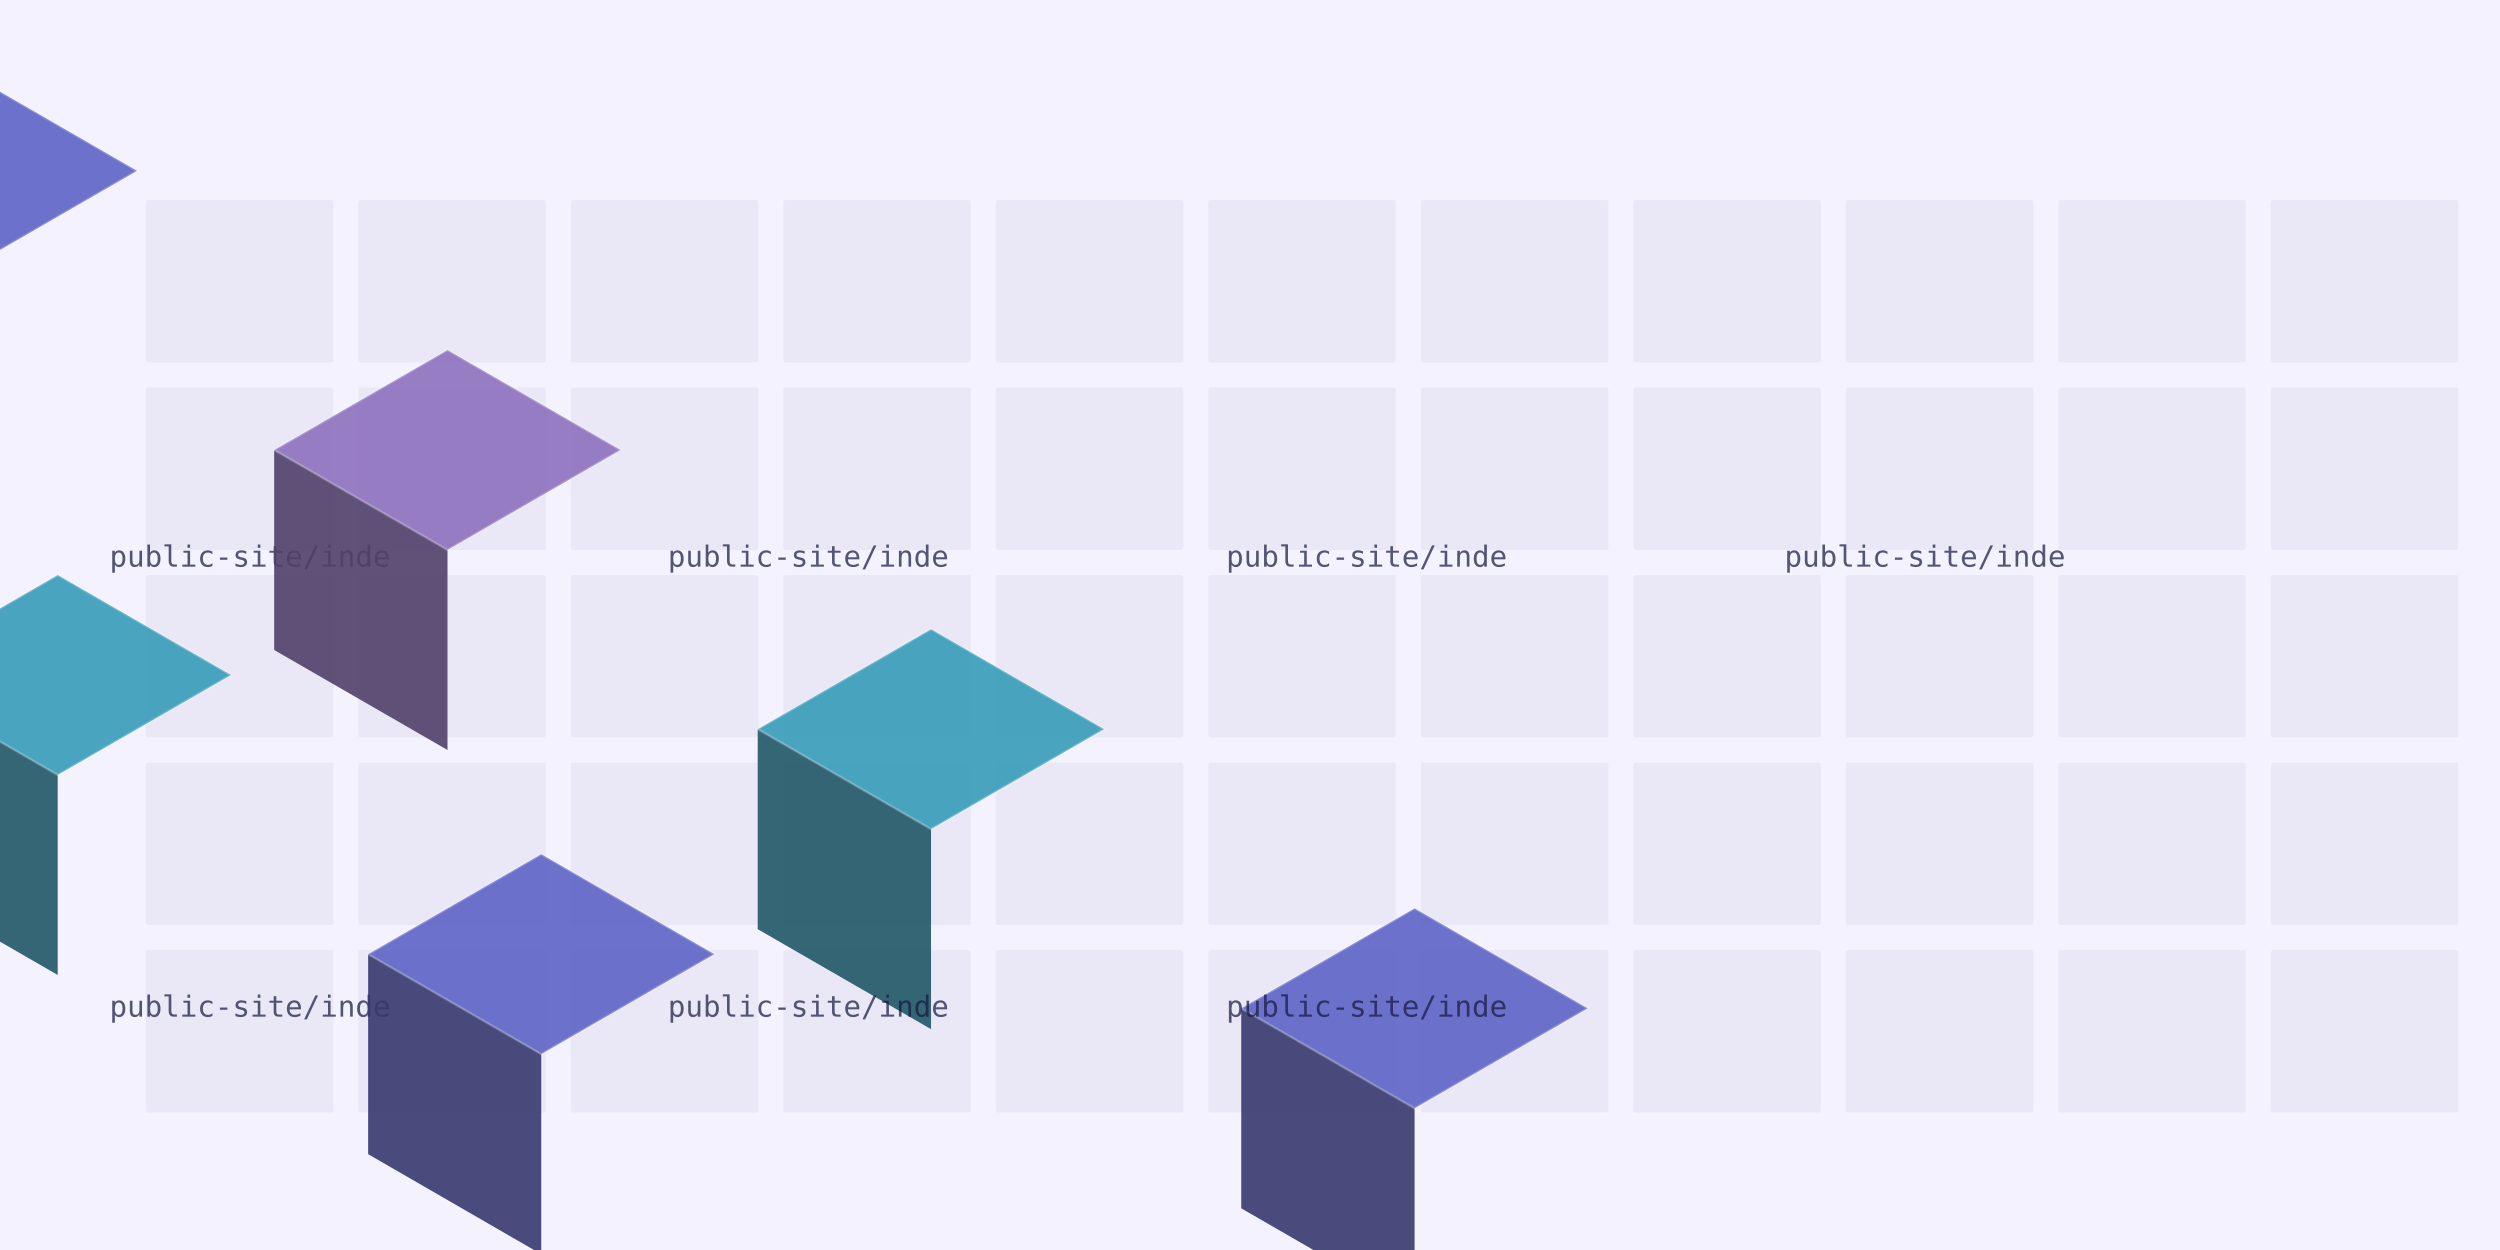
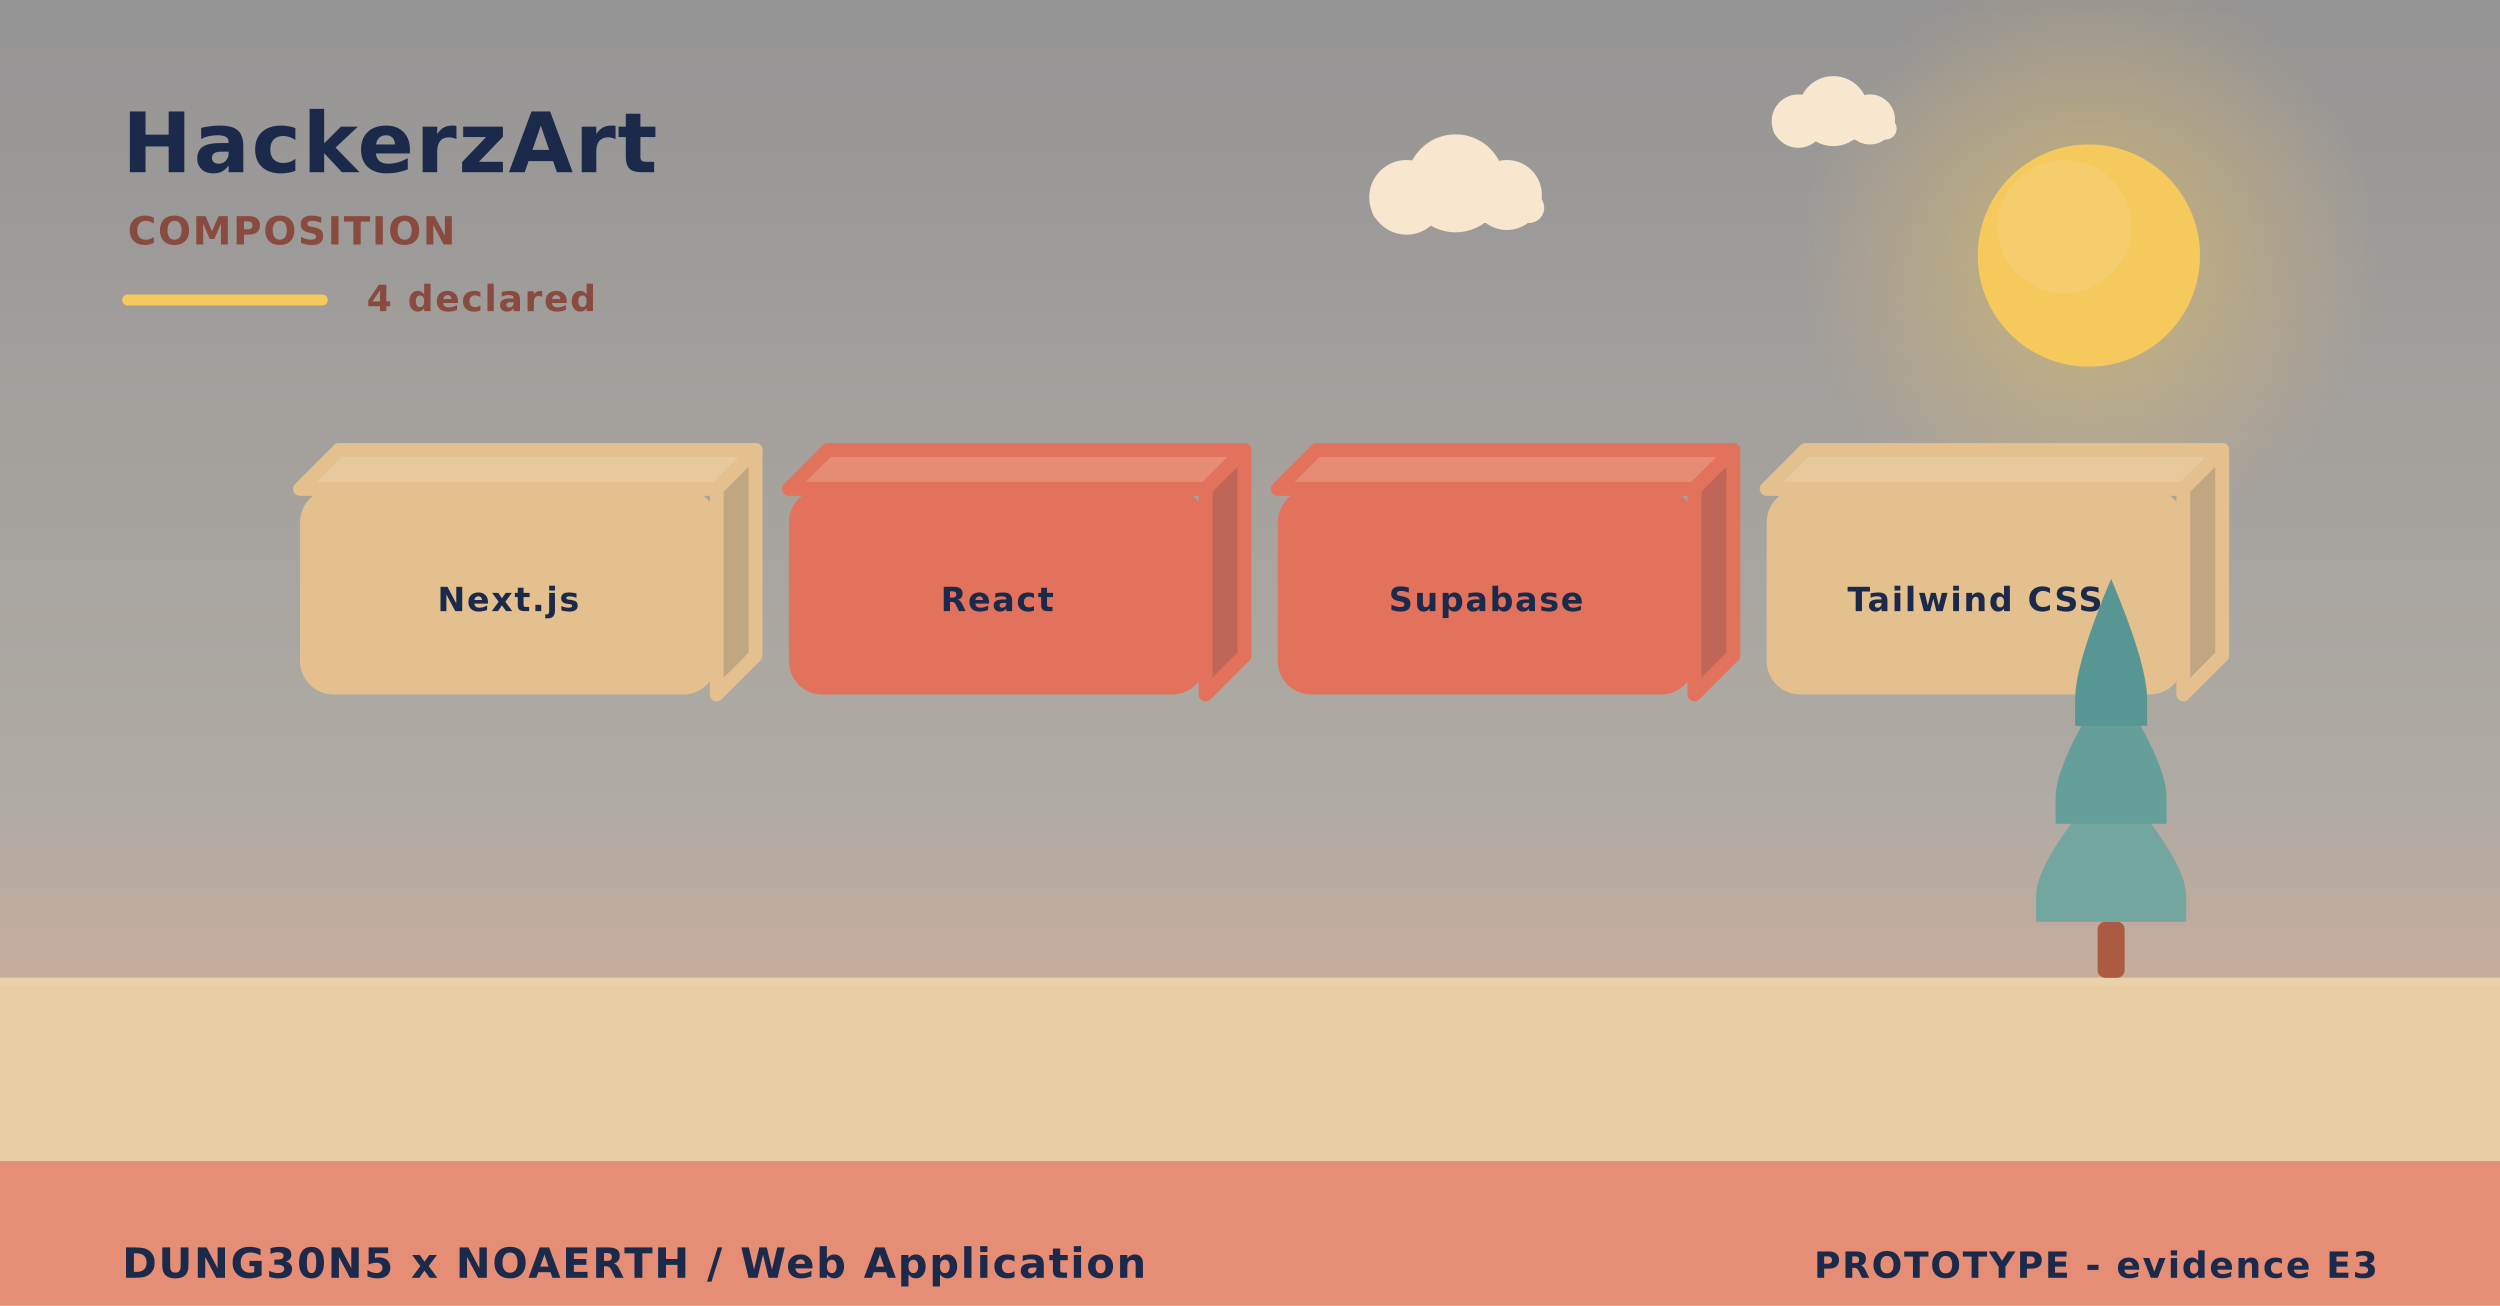
- <svg xmlns="http://www.w3.org/2000/svg" viewBox="0 0 1200 600" width="1200" height="600" role="img" aria-label="HackerzArt component map">
-   <rect width="1200" height="600" fill="#f4f2ff" />
-   <defs>
-     <linearGradient id="gc" x1="0" y1="0" x2="1" y2="1">
-       <stop offset="0%" stop-color="#6166c7" />
-       <stop offset="100%" stop-color="#8f73be" />
-     </linearGradient>
-   </defs>
-   <rect x="70.00" y="96.00" width="90.00" height="78.00" rx="1.20" fill="#171a40" opacity="0.05" />
-   <rect x="172.00" y="96.00" width="90.00" height="78.00" rx="1.20" fill="#171a40" opacity="0.05" />
-   <rect x="274.00" y="96.00" width="90.00" height="78.00" rx="1.20" fill="#171a40" opacity="0.05" />
-   <rect x="376.00" y="96.00" width="90.00" height="78.00" rx="1.20" fill="#171a40" opacity="0.05" />
-   <rect x="478.00" y="96.00" width="90.00" height="78.00" rx="1.20" fill="#171a40" opacity="0.05" />
-   <rect x="580.00" y="96.00" width="90.00" height="78.00" rx="1.20" fill="#171a40" opacity="0.05" />
-   <rect x="682.00" y="96.00" width="90.00" height="78.00" rx="1.20" fill="#171a40" opacity="0.05" />
-   <rect x="784.00" y="96.00" width="90.00" height="78.00" rx="1.20" fill="#171a40" opacity="0.05" />
-   <rect x="886.00" y="96.00" width="90.00" height="78.00" rx="1.20" fill="#171a40" opacity="0.05" />
-   <rect x="988.00" y="96.00" width="90.00" height="78.00" rx="1.20" fill="#171a40" opacity="0.05" />
-   <rect x="1090.00" y="96.00" width="90.00" height="78.00" rx="1.20" fill="#171a40" opacity="0.05" />
-   <rect x="70.00" y="186.00" width="90.00" height="78.00" rx="1.20" fill="#171a40" opacity="0.05" />
-   <rect x="172.00" y="186.00" width="90.00" height="78.00" rx="1.20" fill="#171a40" opacity="0.05" />
-   <rect x="274.00" y="186.00" width="90.00" height="78.00" rx="1.20" fill="#171a40" opacity="0.05" />
-   <rect x="376.00" y="186.00" width="90.00" height="78.00" rx="1.20" fill="#171a40" opacity="0.05" />
-   <rect x="478.00" y="186.00" width="90.00" height="78.00" rx="1.20" fill="#171a40" opacity="0.05" />
-   <rect x="580.00" y="186.00" width="90.00" height="78.00" rx="1.20" fill="#171a40" opacity="0.05" />
-   <rect x="682.00" y="186.00" width="90.00" height="78.00" rx="1.20" fill="#171a40" opacity="0.05" />
-   <rect x="784.00" y="186.00" width="90.00" height="78.00" rx="1.20" fill="#171a40" opacity="0.05" />
-   <rect x="886.00" y="186.00" width="90.00" height="78.00" rx="1.20" fill="#171a40" opacity="0.05" />
-   <rect x="988.00" y="186.00" width="90.00" height="78.00" rx="1.20" fill="#171a40" opacity="0.05" />
-   <rect x="1090.00" y="186.00" width="90.00" height="78.00" rx="1.20" fill="#171a40" opacity="0.05" />
-   <rect x="70.00" y="276.00" width="90.00" height="78.00" rx="1.20" fill="#171a40" opacity="0.05" />
-   <rect x="172.00" y="276.00" width="90.00" height="78.00" rx="1.20" fill="#171a40" opacity="0.05" />
-   <rect x="274.00" y="276.00" width="90.00" height="78.00" rx="1.20" fill="#171a40" opacity="0.05" />
-   <rect x="376.00" y="276.00" width="90.00" height="78.00" rx="1.20" fill="#171a40" opacity="0.05" />
-   <rect x="478.00" y="276.00" width="90.00" height="78.00" rx="1.20" fill="#171a40" opacity="0.05" />
-   <rect x="580.00" y="276.00" width="90.00" height="78.00" rx="1.20" fill="#171a40" opacity="0.05" />
-   <rect x="682.00" y="276.00" width="90.00" height="78.00" rx="1.20" fill="#171a40" opacity="0.05" />
-   <rect x="784.00" y="276.00" width="90.00" height="78.00" rx="1.20" fill="#171a40" opacity="0.05" />
-   <rect x="886.00" y="276.00" width="90.00" height="78.00" rx="1.20" fill="#171a40" opacity="0.05" />
-   <rect x="988.00" y="276.00" width="90.00" height="78.00" rx="1.20" fill="#171a40" opacity="0.05" />
-   <rect x="1090.00" y="276.00" width="90.00" height="78.00" rx="1.20" fill="#171a40" opacity="0.05" />
-   <rect x="70.00" y="366.00" width="90.00" height="78.00" rx="1.20" fill="#171a40" opacity="0.05" />
-   <rect x="172.00" y="366.00" width="90.00" height="78.00" rx="1.20" fill="#171a40" opacity="0.05" />
-   <rect x="274.00" y="366.00" width="90.00" height="78.00" rx="1.20" fill="#171a40" opacity="0.05" />
-   <rect x="376.00" y="366.00" width="90.00" height="78.00" rx="1.20" fill="#171a40" opacity="0.05" />
-   <rect x="478.00" y="366.00" width="90.00" height="78.00" rx="1.20" fill="#171a40" opacity="0.05" />
-   <rect x="580.00" y="366.00" width="90.00" height="78.00" rx="1.20" fill="#171a40" opacity="0.05" />
-   <rect x="682.00" y="366.00" width="90.00" height="78.00" rx="1.20" fill="#171a40" opacity="0.05" />
-   <rect x="784.00" y="366.00" width="90.00" height="78.00" rx="1.20" fill="#171a40" opacity="0.05" />
-   <rect x="886.00" y="366.00" width="90.00" height="78.00" rx="1.20" fill="#171a40" opacity="0.05" />
-   <rect x="988.00" y="366.00" width="90.00" height="78.00" rx="1.20" fill="#171a40" opacity="0.05" />
-   <rect x="1090.00" y="366.00" width="90.00" height="78.00" rx="1.20" fill="#171a40" opacity="0.05" />
-   <rect x="70.00" y="456.00" width="90.00" height="78.00" rx="1.20" fill="#171a40" opacity="0.05" />
-   <rect x="172.00" y="456.00" width="90.00" height="78.00" rx="1.20" fill="#171a40" opacity="0.05" />
-   <rect x="274.00" y="456.00" width="90.00" height="78.00" rx="1.20" fill="#171a40" opacity="0.05" />
-   <rect x="376.00" y="456.00" width="90.00" height="78.00" rx="1.20" fill="#171a40" opacity="0.05" />
-   <rect x="478.00" y="456.00" width="90.00" height="78.00" rx="1.20" fill="#171a40" opacity="0.05" />
-   <rect x="580.00" y="456.00" width="90.00" height="78.00" rx="1.20" fill="#171a40" opacity="0.05" />
-   <rect x="682.00" y="456.00" width="90.00" height="78.00" rx="1.20" fill="#171a40" opacity="0.05" />
-   <rect x="784.00" y="456.00" width="90.00" height="78.00" rx="1.20" fill="#171a40" opacity="0.05" />
-   <rect x="886.00" y="456.00" width="90.00" height="78.00" rx="1.20" fill="#171a40" opacity="0.05" />
-   <rect x="988.00" y="456.00" width="90.00" height="78.00" rx="1.20" fill="#171a40" opacity="0.05" />
-   <rect x="1090.00" y="456.00" width="90.00" height="78.00" rx="1.20" fill="#171a40" opacity="0.05" />
-   <g transform="rotate(0 120 140)">
-     <polygon points="-17.3,34.0 65.8,82.0 -17.3,130.0 -100.5,82.0" fill="#6166c7" opacity="0.92" />
-     <polygon points="-100.5,82.0 -17.3,130.0 -17.3,226.0 -100.5,178.0" fill="#35386d" opacity="0.9" />
-     <polygon points="-17.3,34.0 65.8,82.0 -17.3,130.0 -100.5,82.0" fill="none" stroke="rgba(255,255,255,0.220)" stroke-width="1.2" />
-     <animateTransform attributeName="transform" type="rotate" values="-32.0 0.00 0.00 0.0 0.00 0.00" dur="6.35s" begin="0.0s" repeatCount="indefinite" />
+ <svg xmlns="http://www.w3.org/2000/svg" width="900" height="470" viewBox="0 0 900 470" role="img" aria-label="HackerzArt - how it is composed">
+   <linearGradient id="skyc" x1="0" y1="0" x2="0" y2="1">
+     <stop offset="0" stop-color="#959494" />
+     <stop offset="0.62" stop-color="#b0aba4" />
+     <stop offset="1" stop-color="#f3ad8a" />
+   </linearGradient>
+   <rect width="900" height="470" fill="url(#skyc)" />
+   <radialGradient id="sunc">
+     <stop offset="0.35" stop-color="#f5c95c" stop-opacity="0.34" />
+     <stop offset="1" stop-color="#f5c95c" stop-opacity="0" />
+   </radialGradient>
+   <circle cx="752" cy="92" r="104" fill="url(#sunc)" />
+   <circle cx="752" cy="92" r="40" fill="#f5c95c" />
+   <circle cx="743.2" cy="81.6" r="24" fill="#f5d27e" opacity="0.5" />
+   <g>
+     <circle cx="524" cy="66" r="17.64" fill="#f6e7ce" />
+     <circle cx="506.36" cy="71.04" r="13.44" fill="#f6e7ce" />
+     <circle cx="542.48" cy="70.2" r="12.6" fill="#f6e7ce" />
+     <rect x="493.76" y="69.36" width="62.16" height="10.92" rx="5.46" fill="#f6e7ce" />
+     <animateTransform attributeName="transform" type="translate" values="0 0;24 0;0 0" dur="36s" begin="0s" repeatCount="indefinite" />
  </g>
-   <text x="120" y="272" font-family="ui-monospace,Menlo,monospace" font-size="14" fill="rgba(23,26,64,0.720)" text-anchor="middle">public-site/inde</text>
-   <g transform="rotate(0 388 140)">
-     <polygon points="214.8,168.0 297.9,216.0 214.8,264.0 131.6,216.0" fill="#8f73be" opacity="0.92" />
-     <polygon points="131.6,216.0 214.8,264.0 214.8,360.0 131.6,312.0" fill="#4f3f68" opacity="0.9" />
-     <polygon points="214.8,168.0 297.9,216.0 214.8,264.0 131.6,216.0" fill="none" stroke="rgba(255,255,255,0.220)" stroke-width="1.2" />
-     <animateTransform attributeName="transform" type="rotate" values="-32.0 0.00 0.00 0.0 0.00 0.00" dur="6.35s" begin="0.4s" repeatCount="indefinite" />
+   <g>
+     <circle cx="660" cy="40" r="12.6" fill="#f6e7ce" />
+     <circle cx="647.4" cy="43.6" r="9.6" fill="#f6e7ce" />
+     <circle cx="673.2" cy="43" r="9" fill="#f6e7ce" />
+     <rect x="638.4" y="42.4" width="44.4" height="7.8" rx="3.9" fill="#f6e7ce" />
+     <animateTransform attributeName="transform" type="translate" values="0 0;-18 0;0 0" dur="46s" begin="3s" repeatCount="indefinite" />
  </g>
-   <text x="388" y="272" font-family="ui-monospace,Menlo,monospace" font-size="14" fill="rgba(23,26,64,0.720)" text-anchor="middle">public-site/inde</text>
-   <g transform="rotate(0 656 140)">
-     <polygon points="446.9,302.0 530.0,350.0 446.9,398.0 363.7,350.0" fill="#3b9dbb" opacity="0.92" />
-     <polygon points="363.7,350.0 446.9,398.0 446.9,494.0 363.7,446.0" fill="#205667" opacity="0.9" />
-     <polygon points="446.9,302.0 530.0,350.0 446.9,398.0 363.7,350.0" fill="none" stroke="rgba(255,255,255,0.220)" stroke-width="1.2" />
-     <animateTransform attributeName="transform" type="rotate" values="-32.0 0.00 0.00 0.0 0.00 0.00" dur="6.35s" begin="0.8s" repeatCount="indefinite" />
+   <rect x="0" y="352" width="900" height="118" fill="#e9cda3" />
+   <rect x="0" y="352" width="900" height="3" fill="#ebd1a9" />
+   <text x="44" y="62" font-family="Verdana,DejaVu Sans,sans-serif" font-size="30" font-weight="700" letter-spacing="0.6" fill="#1b2a4a" text-anchor="start">HackerzArt</text>
+   <text x="46" y="88" font-family="Verdana,DejaVu Sans,sans-serif" font-size="14" font-weight="700" letter-spacing="0.6" fill="#894b3f" text-anchor="start">COMPOSITION</text>
+   <rect x="44" y="106" width="74" height="4" rx="2" fill="#f5c95c" />
+   <text x="132" y="112" font-family="Verdana,DejaVu Sans,sans-serif" font-size="13" font-weight="700" letter-spacing="0.6" fill="#894b3f" text-anchor="start">4 declared</text>
+   <g>
+     <path d="M108,176 L258,176 L272,162 L122,162 Z" fill="#e7c99b" stroke="#e3c08d" stroke-width="5" stroke-linejoin="round" />
+     <path d="M258,176 L272,162 L272,236 L258,250 Z" fill="#c1a682" stroke="#e3c08d" stroke-width="5" stroke-linejoin="round" />
+     <rect x="108" y="176" width="150" height="74" rx="12" fill="#e3c08d" />
+     <animateTransform attributeName="transform" type="translate" values="0 10;0 0" dur="0.75s" begin="0s" fill="freeze" />
  </g>
-   <text x="656" y="272" font-family="ui-monospace,Menlo,monospace" font-size="14" fill="rgba(23,26,64,0.720)" text-anchor="middle">public-site/inde</text>
-   <g transform="rotate(0 924 140)">
-     <polygon points="679.0,436.0 762.1,484.0 679.0,532.0 595.8,484.0" fill="#6166c7" opacity="0.92" />
-     <polygon points="595.8,484.0 679.0,532.0 679.0,628.0 595.8,580.0" fill="#35386d" opacity="0.9" />
-     <polygon points="679.0,436.0 762.1,484.0 679.0,532.0 595.8,484.0" fill="none" stroke="rgba(255,255,255,0.220)" stroke-width="1.2" />
-     <animateTransform attributeName="transform" type="rotate" values="-32.0 0.00 0.00 0.0 0.00 0.00" dur="6.35s" begin="1.2s" repeatCount="indefinite" />
+   <text x="183" y="220" font-family="Verdana,DejaVu Sans,sans-serif" font-size="12" font-weight="700" letter-spacing="0.6" fill="#1b2a4a" text-anchor="middle">Next.js</text>
+   <g>
+     <path d="M284,176 L434,176 L448,162 L298,162 Z" fill="#e68c74" stroke="#e2725b" stroke-width="5" stroke-linejoin="round" />
+     <path d="M434,176 L448,162 L448,236 L434,250 Z" fill="#c06658" stroke="#e2725b" stroke-width="5" stroke-linejoin="round" />
+     <rect x="284" y="176" width="150" height="74" rx="12" fill="#e2725b" />
+     <animateTransform attributeName="transform" type="translate" values="0 10;0 0" dur="0.75s" begin="0.16s" fill="freeze" />
  </g>
-   <text x="924" y="272" font-family="ui-monospace,Menlo,monospace" font-size="14" fill="rgba(23,26,64,0.720)" text-anchor="middle">public-site/inde</text>
-   <g transform="rotate(0 120 356)">
-     <polygon points="-204.4,142.0 -121.2,190.0 -204.4,238.0 -287.5,190.0" fill="#8f73be" opacity="0.92" />
-     <polygon points="-287.5,190.0 -204.4,238.0 -204.4,334.0 -287.5,286.0" fill="#4f3f68" opacity="0.9" />
-     <polygon points="-204.4,142.0 -121.2,190.0 -204.4,238.0 -287.5,190.0" fill="none" stroke="rgba(255,255,255,0.220)" stroke-width="1.2" />
-     <animateTransform attributeName="transform" type="rotate" values="-32.0 0.00 0.00 0.0 0.00 0.00" dur="6.35s" begin="1.6s" repeatCount="indefinite" />
+   <text x="359" y="220" font-family="Verdana,DejaVu Sans,sans-serif" font-size="12" font-weight="700" letter-spacing="0.6" fill="#1b2a4a" text-anchor="middle">React</text>
+   <g>
+     <path d="M460,176 L610,176 L624,162 L474,162 Z" fill="#e68c74" stroke="#e2725b" stroke-width="5" stroke-linejoin="round" />
+     <path d="M610,176 L624,162 L624,236 L610,250 Z" fill="#c06658" stroke="#e2725b" stroke-width="5" stroke-linejoin="round" />
+     <rect x="460" y="176" width="150" height="74" rx="12" fill="#e2725b" />
+     <animateTransform attributeName="transform" type="translate" values="0 10;0 0" dur="0.75s" begin="0.32s" fill="freeze" />
  </g>
-   <text x="120" y="488" font-family="ui-monospace,Menlo,monospace" font-size="14" fill="rgba(23,26,64,0.720)" text-anchor="middle">public-site/inde</text>
-   <g transform="rotate(0 388 356)">
-     <polygon points="27.7,276.0 110.9,324.0 27.7,372.0 -55.4,324.0" fill="#3b9dbb" opacity="0.92" />
-     <polygon points="-55.4,324.0 27.7,372.0 27.7,468.0 -55.4,420.0" fill="#205667" opacity="0.9" />
-     <polygon points="27.7,276.0 110.9,324.0 27.7,372.0 -55.4,324.0" fill="none" stroke="rgba(255,255,255,0.220)" stroke-width="1.2" />
-     <animateTransform attributeName="transform" type="rotate" values="-32.0 0.00 0.00 0.0 0.00 0.00" dur="6.35s" begin="2.0s" repeatCount="indefinite" />
+   <text x="535" y="220" font-family="Verdana,DejaVu Sans,sans-serif" font-size="12" font-weight="700" letter-spacing="0.6" fill="#1b2a4a" text-anchor="middle">Supabase</text>
+   <g>
+     <path d="M636,176 L786,176 L800,162 L650,162 Z" fill="#e7c99b" stroke="#e3c08d" stroke-width="5" stroke-linejoin="round" />
+     <path d="M786,176 L800,162 L800,236 L786,250 Z" fill="#c1a682" stroke="#e3c08d" stroke-width="5" stroke-linejoin="round" />
+     <rect x="636" y="176" width="150" height="74" rx="12" fill="#e3c08d" />
+     <animateTransform attributeName="transform" type="translate" values="0 10;0 0" dur="0.75s" begin="0.48s" fill="freeze" />
  </g>
-   <text x="388" y="488" font-family="ui-monospace,Menlo,monospace" font-size="14" fill="rgba(23,26,64,0.720)" text-anchor="middle">public-site/inde</text>
-   <g transform="rotate(0 656 356)">
-     <polygon points="259.8,410.0 342.9,458.0 259.8,506.0 176.7,458.0" fill="#6166c7" opacity="0.92" />
-     <polygon points="176.7,458.0 259.8,506.0 259.8,602.0 176.7,554.0" fill="#35386d" opacity="0.9" />
-     <polygon points="259.8,410.0 342.9,458.0 259.8,506.0 176.7,458.0" fill="none" stroke="rgba(255,255,255,0.220)" stroke-width="1.2" />
-     <animateTransform attributeName="transform" type="rotate" values="-32.0 0.00 0.00 0.0 0.00 0.00" dur="6.35s" begin="2.4s" repeatCount="indefinite" />
-   </g>
-   <text x="656" y="488" font-family="ui-monospace,Menlo,monospace" font-size="14" fill="rgba(23,26,64,0.720)" text-anchor="middle">public-site/inde</text>
+   <text x="711" y="220" font-family="Verdana,DejaVu Sans,sans-serif" font-size="12" font-weight="700" letter-spacing="0.6" fill="#1b2a4a" text-anchor="middle">Tailwind CSS</text>
+   <rect x="755.14" y="331.84" width="9.72" height="20.16" rx="2.7" fill="#ac5b43" />
+   <path d="M760,278.92 Q733,309.61 733,322.31 Q733,331.84 733,331.84 L787,331.84 Q787,331.84 787,322.31 Q787,309.61 760,278.92 Z" fill="#74a6a0" />
+   <path d="M760,243.64 Q740.02,274.33 740.02,287.03 Q740.02,296.56 740.02,296.56 L779.98,296.56 Q779.98,296.56 779.98,287.03 Q779.98,274.33 760,243.64 Z" fill="#649f9a" />
+   <path d="M760,208.36 Q747.04,239.05 747.04,251.75 Q747.04,261.28 747.04,261.28 L772.96,261.28 Q772.96,261.28 772.96,251.75 Q772.96,239.05 760,208.36 Z" fill="#589694" />
+   <rect x="0" y="418" width="900" height="52" rx="0" fill="#e68972" opacity="0.94" />
+   <text x="44" y="460" font-family="Verdana,DejaVu Sans,sans-serif" font-size="15" font-weight="700" letter-spacing="0.6" fill="#1b2a4a" text-anchor="start">DUNG30N5 x NOAERTH  /  Web Application</text>
+   <text x="856" y="460" font-family="Verdana,DejaVu Sans,sans-serif" font-size="13" font-weight="700" letter-spacing="0.6" fill="#1b2a4a" text-anchor="end">PROTOTYPE  -  evidence E3</text>
</svg>
